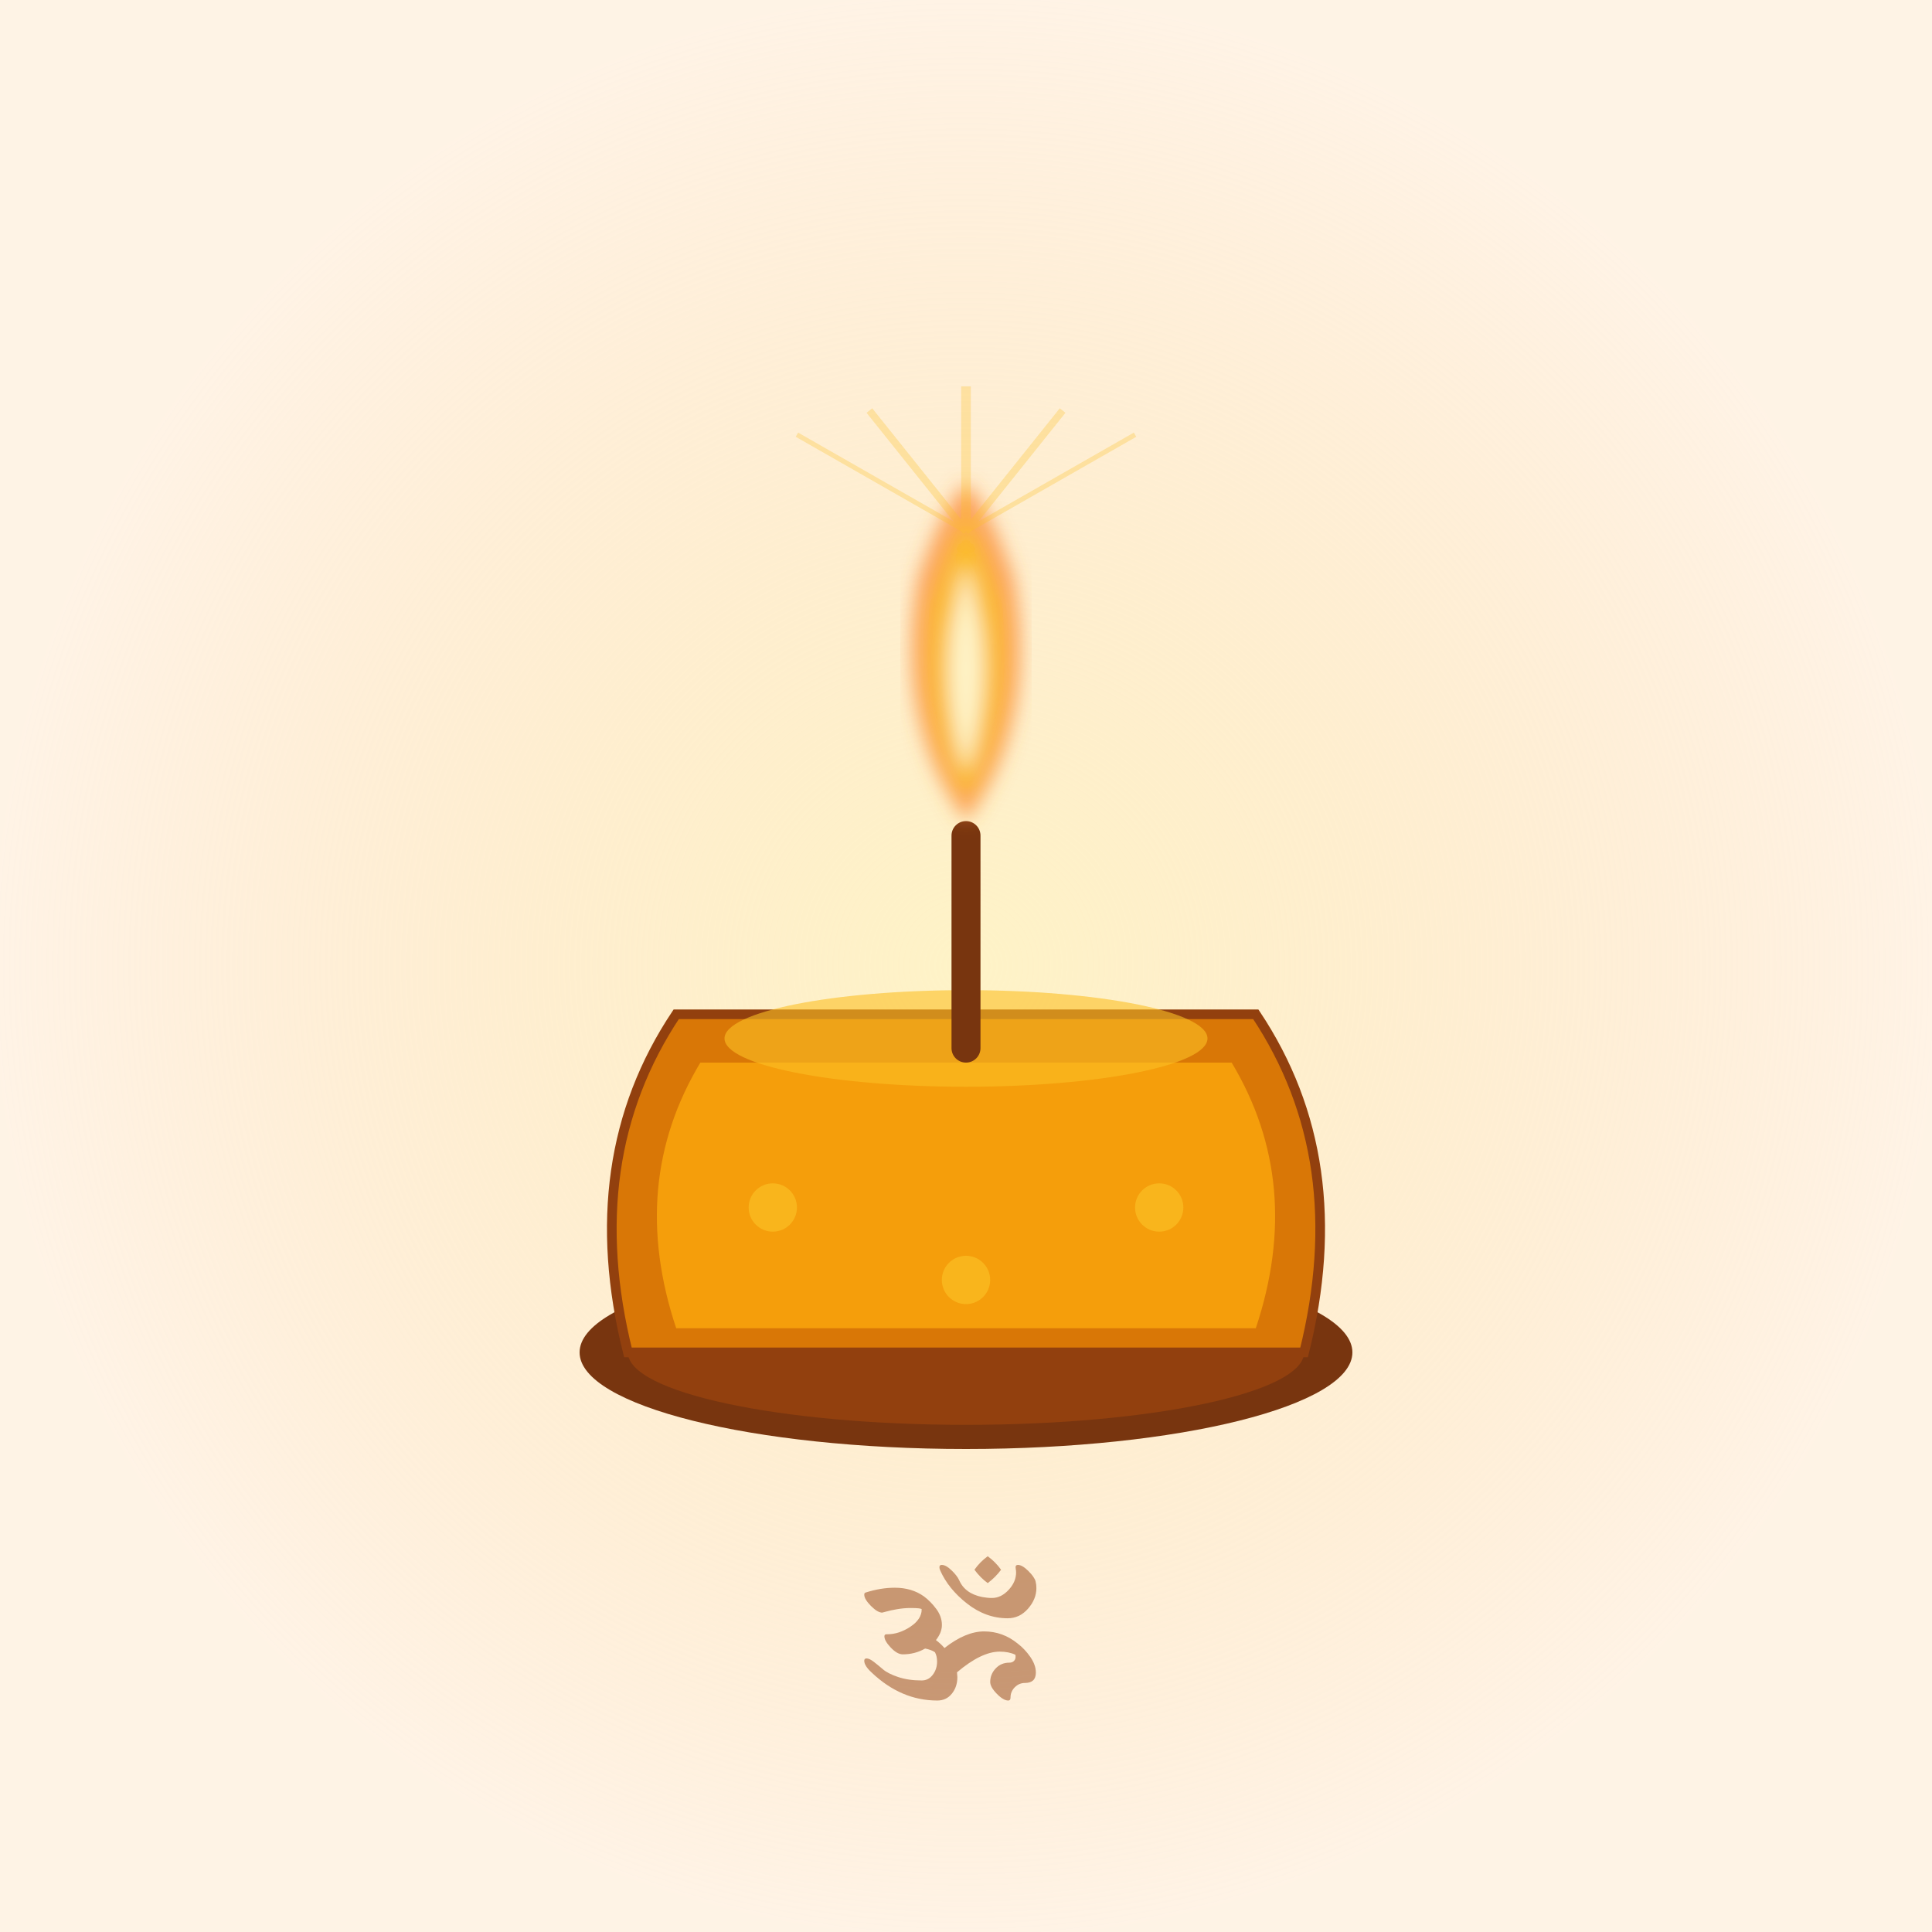
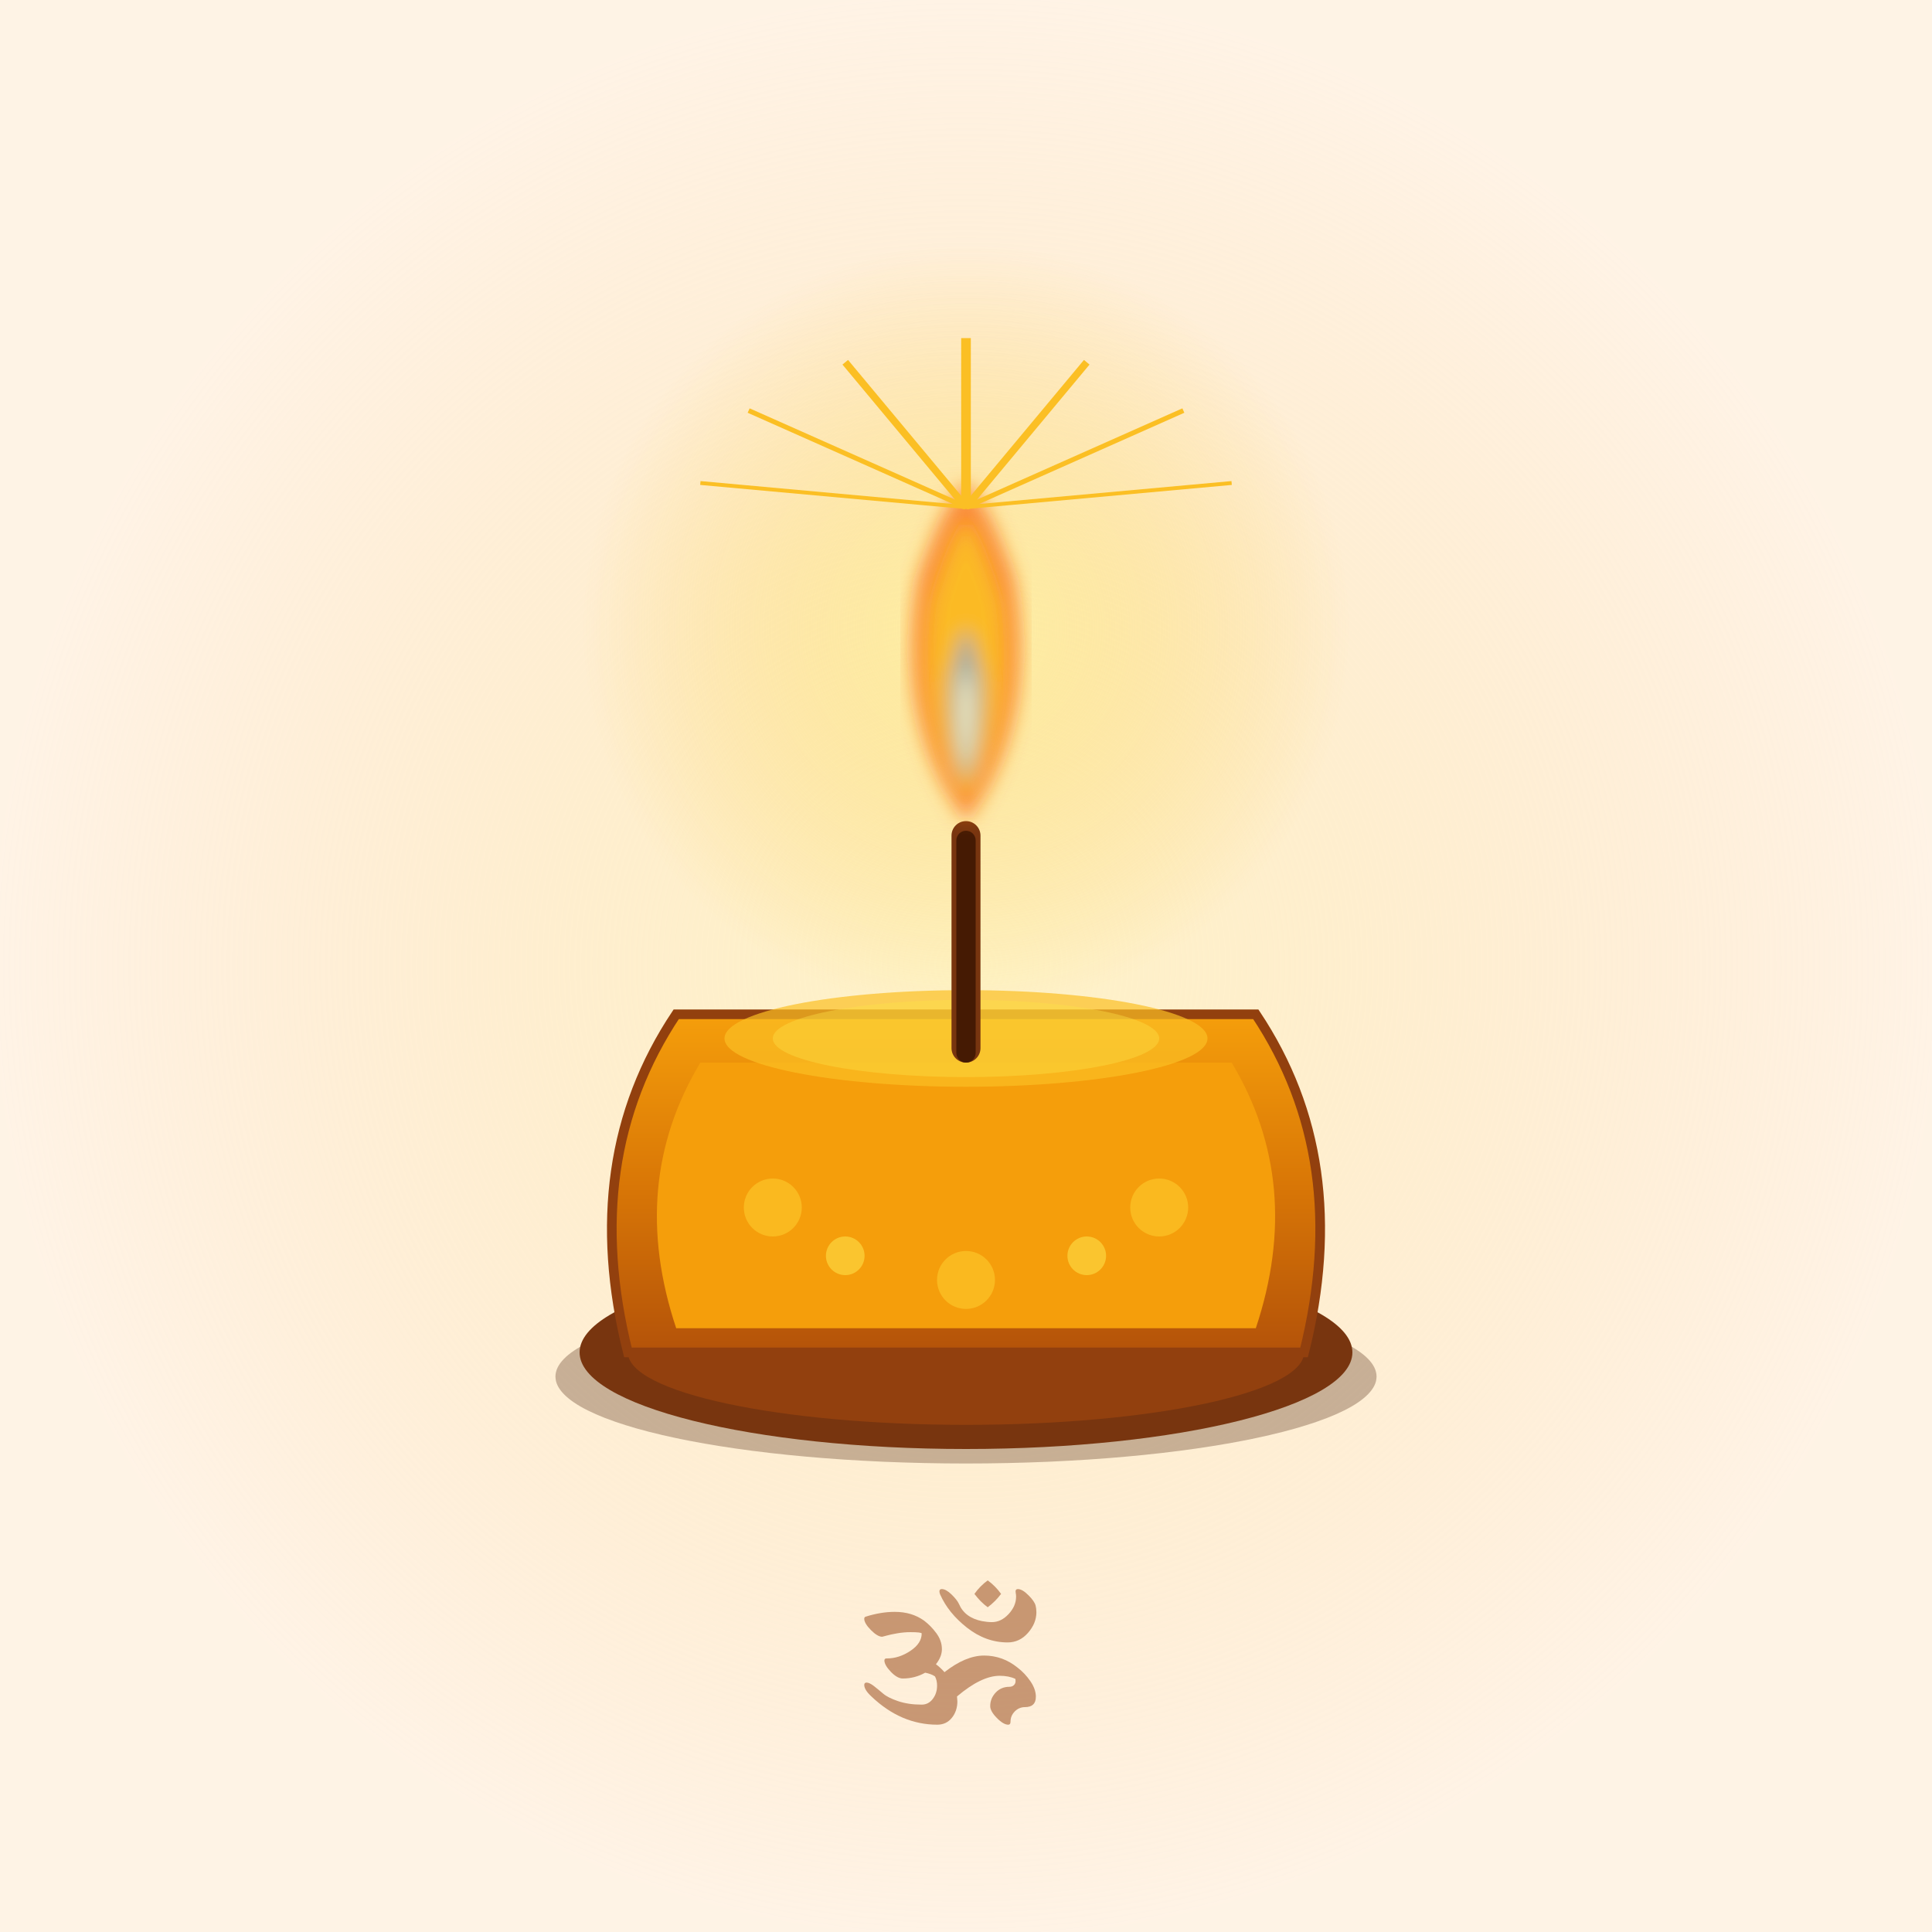
<svg xmlns="http://www.w3.org/2000/svg" width="400" height="400" viewBox="0 0 400 400">
  <defs>
    <radialGradient id="lampGlow">
      <stop offset="0%" style="stop-color:#fef3c7;stop-opacity:1" />
      <stop offset="100%" style="stop-color:#fed7aa;stop-opacity:0.3" />
    </radialGradient>
+     <radialGradient id="flameGlow">
+       <stop offset="0%" style="stop-color:#fef08a;stop-opacity:0.6" />
+       <stop offset="100%" style="stop-color:#fbbf24;stop-opacity:0" />
+     </radialGradient>
    <filter id="flame">
      <feGaussianBlur in="SourceGraphic" stdDeviation="2" />
    </filter>
+     <linearGradient id="lampBodyGrad" x1="0%" y1="0%" x2="0%" y2="100%">
+       <stop offset="0%" stop-color="#f59e0b" />
+       <stop offset="50%" stop-color="#d97706" />
+       <stop offset="100%" stop-color="#b45309" />
+     </linearGradient>
+     <style>
+       @keyframes flicker {
+         0%, 100% { transform: scaleY(1) scaleX(1); opacity: 0.9; }
+         25% { transform: scaleY(1.05) scaleX(0.95); opacity: 1; }
+         50% { transform: scaleY(0.95) scaleX(1.02); opacity: 0.85; }
+         75% { transform: scaleY(1.02) scaleX(0.98); opacity: 0.95; }
+       }
+       @keyframes glowPulse {
+         0%, 100% { opacity: 0.5; r: 80px; }
+         50% { opacity: 0.7; r: 90px; }
+       }
+       @keyframes rayPulse {
+         0%, 100% { opacity: 0.3; }
+         50% { opacity: 0.5; }
+       }
+       .flame-group { animation: flicker 0.3s ease-in-out infinite; transform-origin: center bottom; }
+       .glow { animation: glowPulse 2s ease-in-out infinite; }
+       .rays { animation: rayPulse 1.5s ease-in-out infinite; }
+     </style>
  </defs>
  <rect width="400" height="400" fill="url(#lampGlow)" />
+   <circle class="glow" cx="200" cy="130" r="80" fill="url(#flameGlow)" />
  <g transform="translate(200, 200)">
+     <ellipse cx="0" cy="85" rx="85" ry="18" fill="#451a03" opacity="0.3" />
    <ellipse cx="0" cy="80" rx="80" ry="20" fill="#78350f" />
    <ellipse cx="0" cy="80" rx="70" ry="15" fill="#92400e" />
-     <path d="M -70 80 Q -80 40, -60 10 L 60 10 Q 80 40, 70 80 Z" fill="#d97706" stroke="#92400e" stroke-width="2" />
+     <path d="M -70 80 Q -80 40, -60 10 L 60 10 Q 80 40, 70 80 Z" fill="url(#lampBodyGrad)" stroke="#92400e" stroke-width="2" />
    <path d="M -60 75 Q -70 45, -55 20 L 55 20 Q 70 45, 60 75 Z" fill="#f59e0b" />
-     <ellipse cx="0" cy="15" rx="50" ry="10" fill="#fbbf24" opacity="0.6" />
+     <ellipse cx="0" cy="15" rx="50" ry="10" fill="#fbbf24" opacity="0.7" />
+     <ellipse cx="0" cy="15" rx="40" ry="8" fill="#fde047" opacity="0.4" />
    <rect x="-3" y="-30" width="6" height="50" fill="#78350f" rx="3" />
-     <g filter="url(#flame)">
-       <path d="M 0 -30 Q -15 -50, -10 -80 Q -5 -95, 0 -100 Q 5 -95, 10 -80 Q 15 -50, 0 -30 Z" fill="#fb923c" opacity="0.8" />
+     <rect x="-2" y="-28" width="4" height="48" fill="#451a03" rx="2" />
+     <g class="flame-group" filter="url(#flame)">
+       <path d="M 0 -30 Q -15 -50, -10 -80 Q -5 -95, 0 -100 Q 5 -95, 10 -80 Q 15 -50, 0 -30 Z" fill="#f97316" opacity="0.8" />
      <path d="M 0 -35 Q -10 -50, -7 -75 Q -3 -88, 0 -92 Q 3 -88, 7 -75 Q 10 -50, 0 -35 Z" fill="#fbbf24" opacity="0.9" />
-       <path d="M 0 -40 Q -5 -55, -3 -70 Q -1 -80, 0 -83 Q 1 -80, 3 -70 Q 5 -55, 0 -40 Z" fill="#fef3c7" />
+       <path d="M 0 -38 Q -4 -48, -3 -60 Q -1 -68, 0 -70 Q 1 -68, 3 -60 Q 4 -48, 0 -38 Z" fill="#60a5fa" opacity="0.6" />
+       <path d="M 0 -40 Q -2 -50, -1 -58 Q 0 -62, 0 -63 Q 0 -62, 1 -58 Q 2 -50, 0 -40 Z" fill="#fef3c7" />
    </g>
-     <circle cx="-40" cy="50" r="5" fill="#fbbf24" opacity="0.7" />
-     <circle cx="40" cy="50" r="5" fill="#fbbf24" opacity="0.7" />
-     <circle cx="0" cy="65" r="5" fill="#fbbf24" opacity="0.7" />
-     <g opacity="0.3">
-       <line x1="0" y1="-90" x2="0" y2="-120" stroke="#fbbf24" stroke-width="2" />
-       <line x1="0" y1="-90" x2="-20" y2="-115" stroke="#fbbf24" stroke-width="1.5" />
-       <line x1="0" y1="-90" x2="20" y2="-115" stroke="#fbbf24" stroke-width="1.5" />
-       <line x1="0" y1="-90" x2="-35" y2="-110" stroke="#fbbf24" stroke-width="1" />
-       <line x1="0" y1="-90" x2="35" y2="-110" stroke="#fbbf24" stroke-width="1" />
+     <circle cx="-40" cy="50" r="6" fill="#fbbf24" opacity="0.8" />
+     <circle cx="40" cy="50" r="6" fill="#fbbf24" opacity="0.8" />
+     <circle cx="0" cy="65" r="6" fill="#fbbf24" opacity="0.8" />
+     <circle cx="-25" cy="60" r="4" fill="#fde047" opacity="0.6" />
+     <circle cx="25" cy="60" r="4" fill="#fde047" opacity="0.6" />
+     <g class="rays">
+       <line x1="0" y1="-95" x2="0" y2="-130" stroke="#fbbf24" stroke-width="2" />
+       <line x1="0" y1="-95" x2="-25" y2="-125" stroke="#fbbf24" stroke-width="1.5" />
+       <line x1="0" y1="-95" x2="25" y2="-125" stroke="#fbbf24" stroke-width="1.5" />
+       <line x1="0" y1="-95" x2="-45" y2="-115" stroke="#fbbf24" stroke-width="1" />
+       <line x1="0" y1="-95" x2="45" y2="-115" stroke="#fbbf24" stroke-width="1" />
+       <line x1="0" y1="-95" x2="-55" y2="-100" stroke="#fbbf24" stroke-width="0.8" />
+       <line x1="0" y1="-95" x2="55" y2="-100" stroke="#fbbf24" stroke-width="0.8" />
    </g>
  </g>
-   <text x="200" y="350" font-size="40" text-anchor="middle" fill="#92400e" font-family="serif" font-weight="bold" opacity="0.5">ॐ</text>
+   <text x="200" y="355" font-size="40" text-anchor="middle" fill="#92400e" font-family="serif" font-weight="bold" opacity="0.5">ॐ</text>
</svg>
